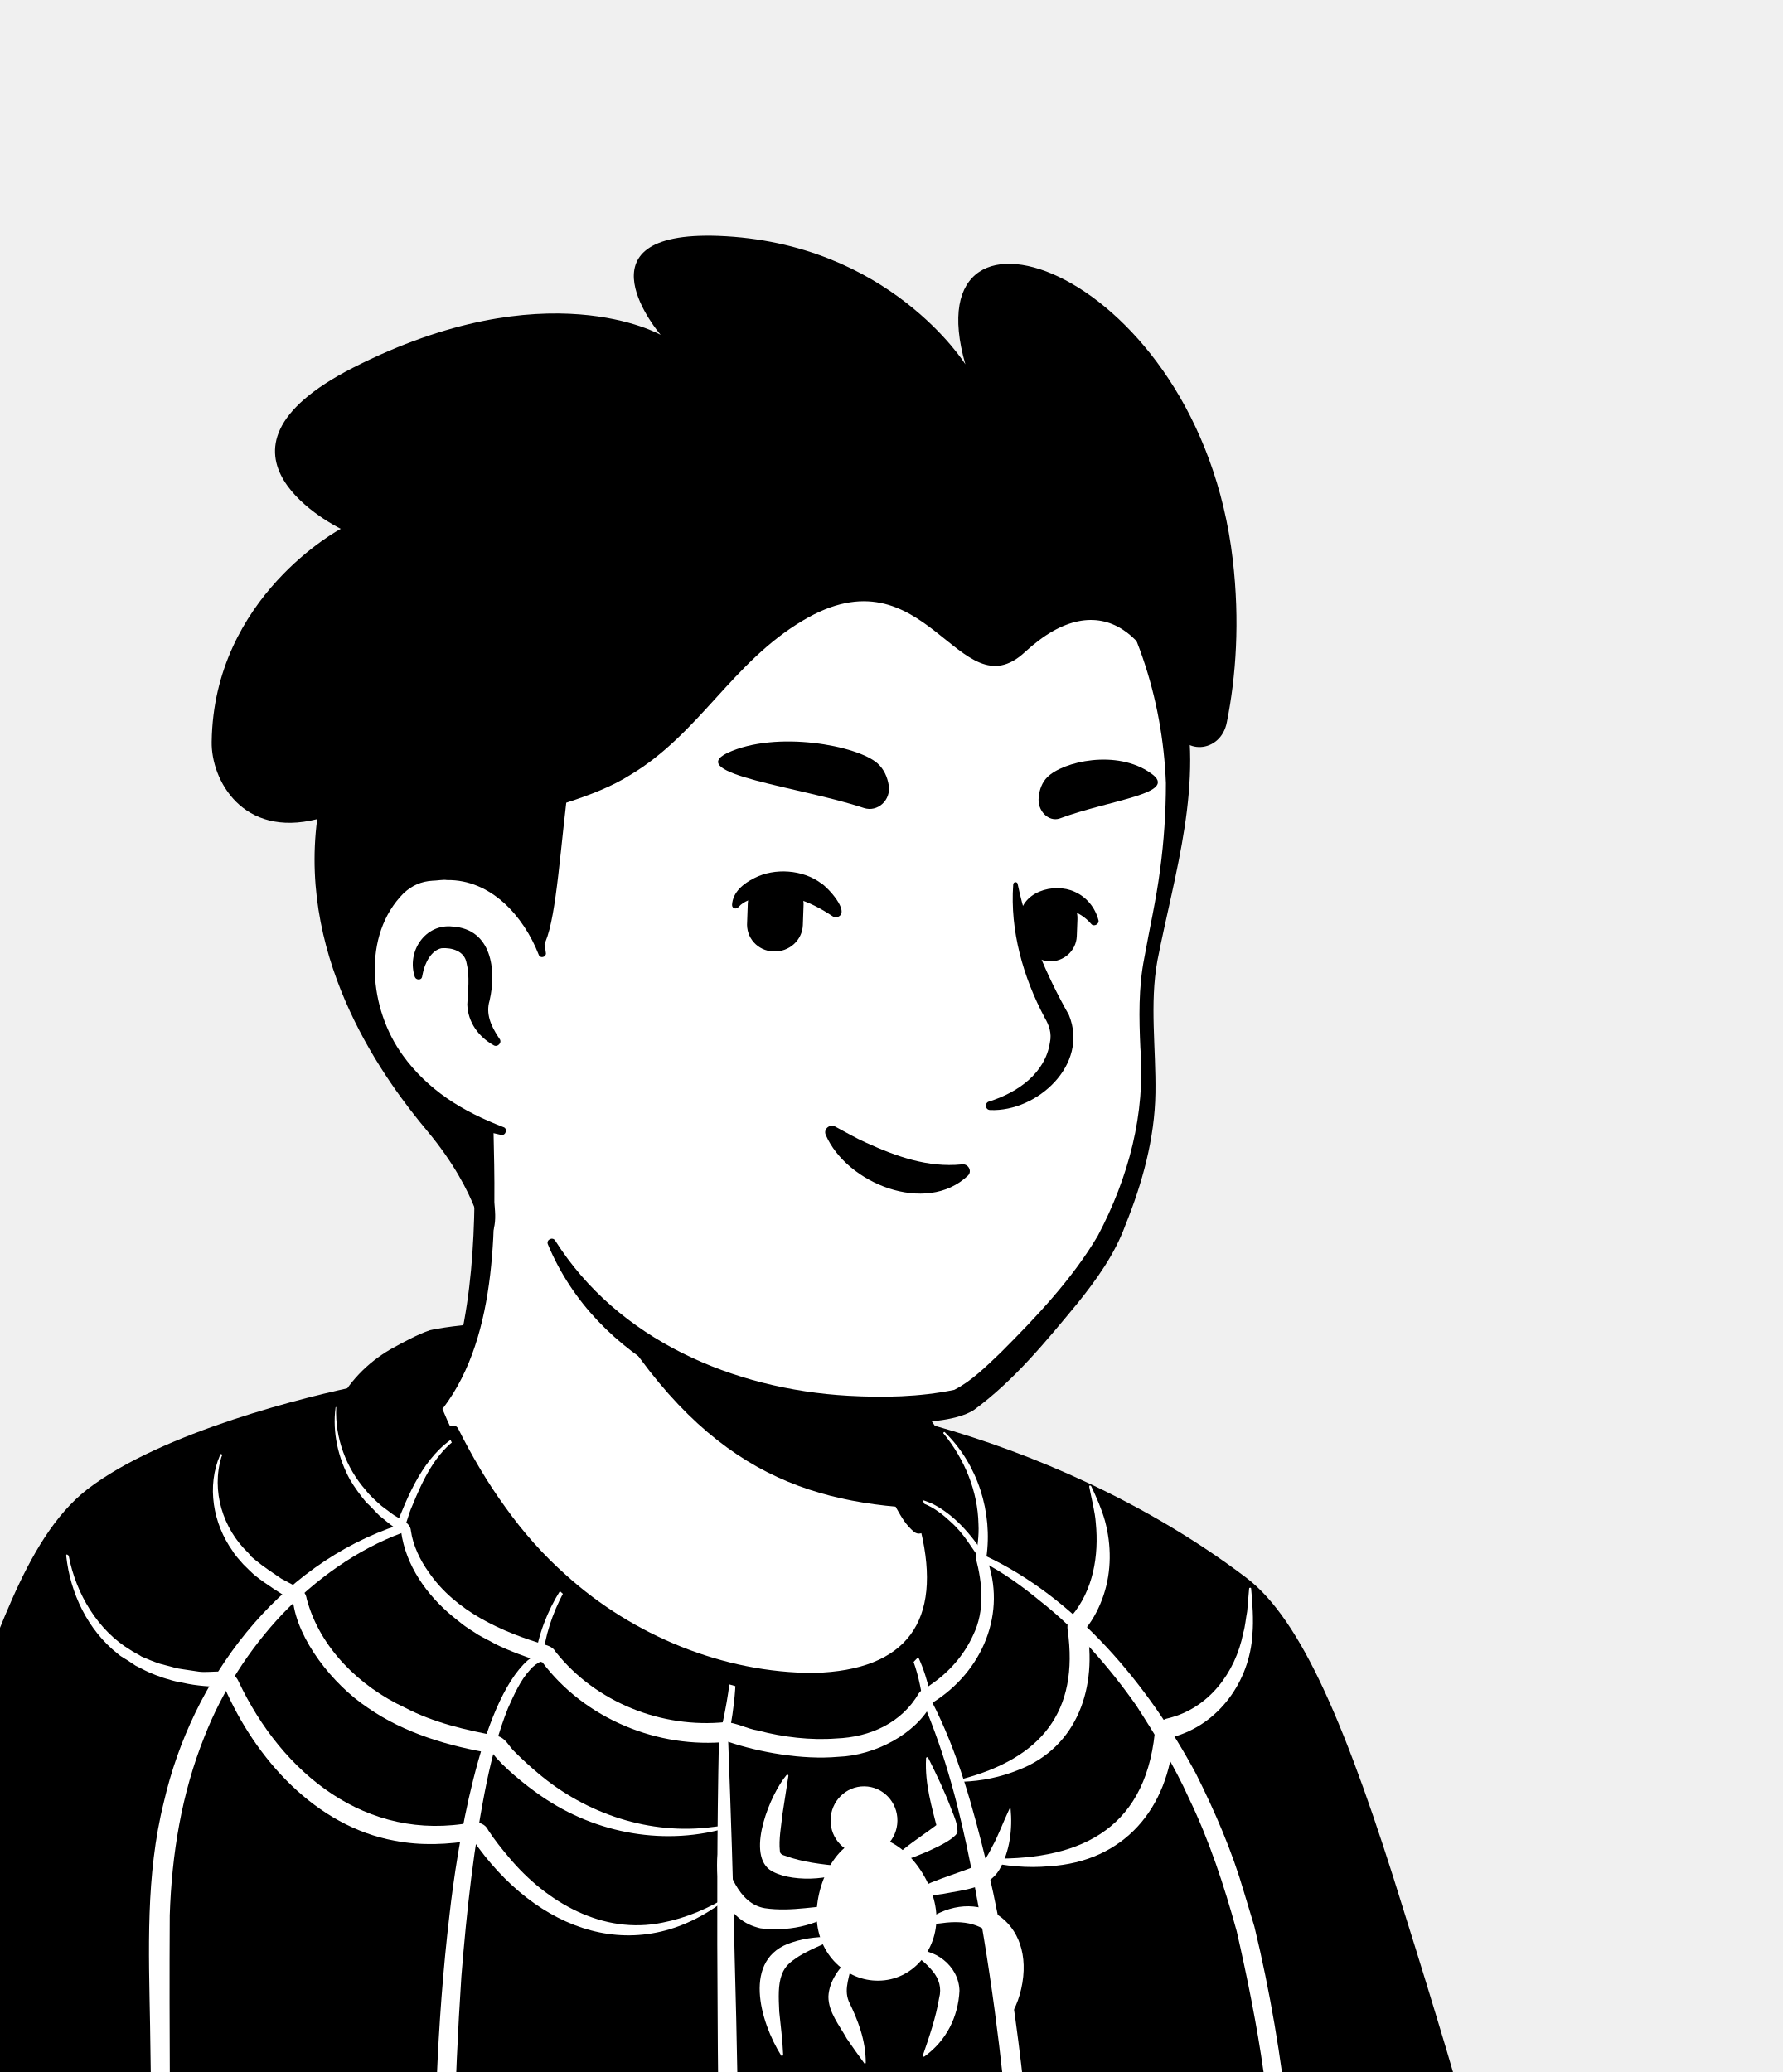
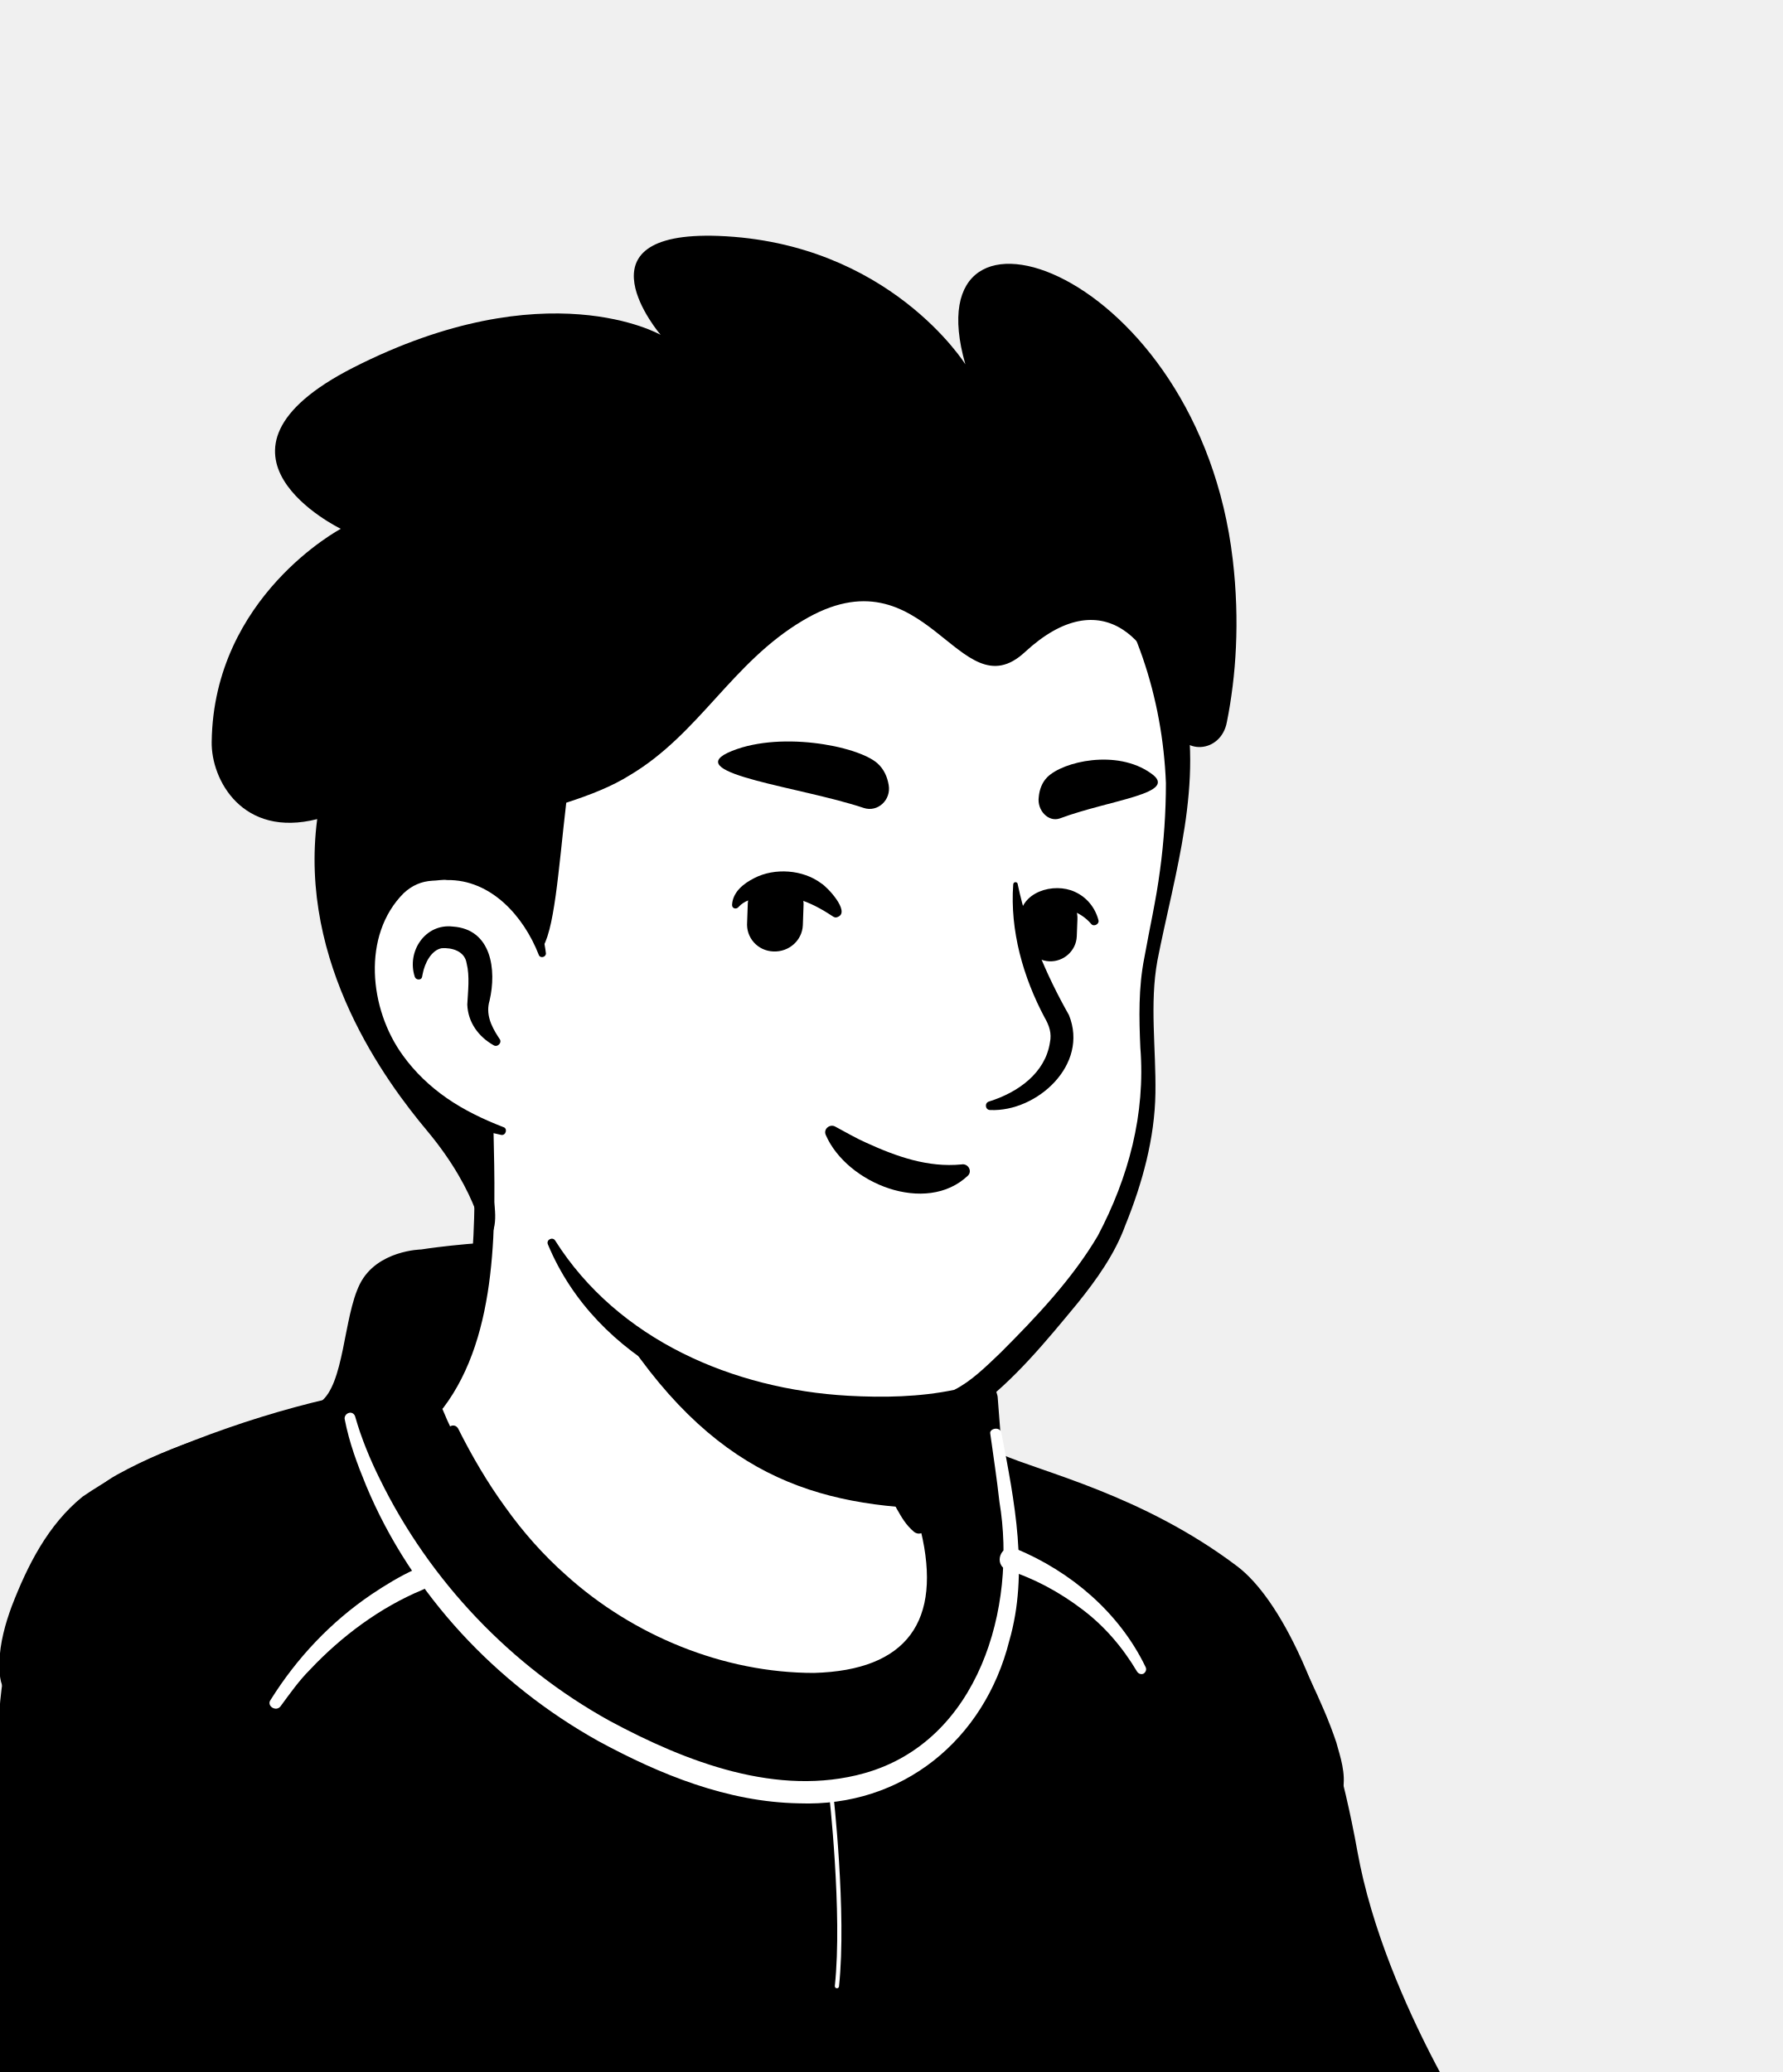
<svg xmlns="http://www.w3.org/2000/svg" width="240" height="279" viewBox="0 0 240 279" fill="none">
  <path d="M172.323 245.647C171.705 246.088 170.999 246.529 170.382 246.971C169.676 247.412 169.058 247.853 168.352 248.206C167.735 248.559 167.205 248.912 166.588 249.265C166.499 249.353 166.411 249.353 166.323 249.441C164.294 250.677 162.176 251.824 160.058 252.882C159.441 253.235 158.735 253.588 158.117 253.853C158.117 253.853 158.029 253.941 157.941 253.941C157.235 254.294 156.529 254.647 155.823 255C154.411 255.706 152.911 256.324 151.499 256.941C150.794 257.294 149.999 257.559 149.294 257.824C148.588 258.088 147.794 258.441 147.088 258.706C146.382 258.971 145.588 259.324 144.882 259.588C144.882 259.588 144.882 259.588 144.794 259.588C144.088 259.853 143.294 260.118 142.588 260.382C140.999 260.912 139.323 261.441 137.735 261.971C137.205 262.147 136.588 262.324 136.058 262.5C134.382 263.029 132.705 263.471 131.029 263.824C130.411 264 129.794 264.088 129.088 264.265C127.499 264.618 125.823 264.971 124.235 265.324C123.882 265.412 123.617 265.412 123.264 265.5C122.735 265.588 122.117 265.677 121.588 265.765C120.794 265.853 120.088 266.029 119.294 266.118C118.941 266.206 118.588 266.206 118.235 266.294C117.794 266.382 117.264 266.471 116.735 266.471C115.323 266.647 113.823 266.824 112.411 267C111.97 267.088 111.441 267.088 111 267.177H110.911C110.294 267.265 109.676 267.265 109.058 267.353C108.441 267.441 107.823 267.441 107.205 267.441C106.852 267.441 106.411 267.529 106.058 267.529C105.352 267.529 104.735 267.618 104.117 267.618C103.235 267.618 102.441 267.706 101.558 267.706C100.676 267.706 99.882 267.706 98.999 267.706C98.382 267.706 97.764 267.706 97.147 267.706C59.911 267.177 26.47 251.382 2.558 226.324C2.558 226.324 2.558 226.235 2.47 226.235C-0.177 223.853 2.117 211.147 12.794 203.118C26.205 192.971 58.323 186.618 58.323 186.618C58.323 186.618 70.764 184.588 116.911 194.206C143.911 199.853 164.47 208.059 175.941 230.294C178.323 234.882 180.705 241.941 172.323 245.647Z" fill="white" />
  <path d="M117.176 193.235C134.117 196.677 152.205 200.383 166.146 211.588C170.823 215.383 173.911 220.941 176.47 226.324C177.705 228.971 178.941 231.706 179.911 234.618C180.441 236.559 181.235 238.765 180.794 241.059C180.705 241.677 180.176 242.471 179.735 242.912C177.705 244.941 175.499 246.177 173.294 247.765C160.323 256.765 145.411 263.118 129.97 266.471C95.558 273.971 58.323 268.147 28.058 250.059C17.999 243.971 8.735 236.559 0.793 227.824C-0.089 226.765 -0.089 225 -0.089 223.853C-0.001 221.206 0.705 218.647 1.588 216.265C3.705 210.794 6.441 205.324 11.117 201.53C14.47 199.235 18.088 197.294 21.794 195.706C33.441 190.765 45.705 187.324 58.323 185.912C59.382 185.824 59.558 187.324 58.499 187.5C46.411 189.971 34.411 193.677 23.205 198.706C19.146 200.735 14.823 202.5 11.558 205.677C8.47 209.03 6.264 213.177 4.499 217.412C3.352 219.971 2.558 224.03 2.911 226.059C8.47 232.677 14.999 238.5 22.058 243.53C60.705 270.53 119.382 272.294 160.499 249.794C164.205 247.765 167.823 245.471 171.264 243.088C172.941 241.941 174.705 240.971 176.029 239.647C176.117 239.559 176.029 239.647 176.029 239.735C176.029 239.824 175.941 239.912 175.941 239.912C176.029 238.853 175.676 237.441 175.235 236.03C173.646 230.912 171.088 225.53 168.352 220.853C164.029 213.883 156.705 209.471 149.294 205.941C144.176 203.559 138.793 201.706 133.323 199.941C127.852 198.177 122.294 196.677 116.735 195.353C115.323 195 115.764 192.971 117.176 193.235Z" fill="black" />
-   <path d="M201.618 300.353H-21.529C-21.529 300.353 -18.882 261.882 -5.47 232.677C-0.706 222.353 3 207.353 11.735 200.559C21.794 192.794 41.647 187.941 48.706 186.53C53.912 185.471 54.618 186.441 58.235 185.471C58.235 185.912 58.324 186.265 58.324 186.706C58.324 186.706 67.853 215.03 92.647 225.088C112.853 233.294 124.853 227.824 126.706 218.735C127.853 212.912 124.235 203.382 122.382 200.294C121.324 199.412 120.618 198.088 120.265 196.765L119.559 193.853C121.235 193.5 122.824 193.059 124.412 192.53C124.941 192.353 125.382 192.177 125.912 192C138.706 195.618 154.235 202.147 167.824 212.471C175.235 218.118 181.412 232.677 189 257.294C197.912 285.618 201.618 300.353 201.618 300.353Z" fill="black" />
-   <path d="M133.941 214.147C133.677 211.677 133.235 209.471 132.794 207.529C130.941 198.882 125.383 191.294 125.383 191.294C125.383 191.294 111.441 181.677 89.912 179.118C68.382 176.559 57.883 179.118 57.883 179.118C56.294 179.647 54.353 180.706 52.588 181.677C49.412 183.529 46.853 186.177 45.265 189.441C45.265 189.529 45.177 189.529 45.177 189.618C42.883 196.235 54.706 220.677 85.147 234.353C116.559 248.471 136.059 231.971 133.941 214.147Z" fill="black" />
-   <path d="M22.236 351.794C21.089 325.942 20.56 298.677 20.207 272.736C20.03 262.677 19.589 252.53 22.06 242.647C25.854 226.147 37.324 210.706 53.736 205.324L53.118 205.942C54.971 201.265 57.001 196.059 61.501 193.324C61.677 193.236 61.766 193.5 61.677 193.589C58.589 195.706 56.913 199.324 55.501 202.765C54.971 203.912 54.707 205.324 54.177 206.383C48.001 208.677 42.53 212.647 38.03 217.324C33.53 222.089 29.913 227.736 27.53 233.824C24.442 241.5 23.118 249.706 22.854 257.912C22.677 288.883 23.56 321.618 22.236 351.794Z" fill="white" />
-   <path d="M61.501 351.794C59.736 335.647 58.677 319.059 58.501 302.823C58.324 287.912 58.766 272.559 60.53 257.735C61.501 249.088 64.589 229.323 71.03 223.588L71.736 223.059C72.177 222.882 72.266 222.706 72.883 222.618L72.001 223.5C72.442 220.147 73.677 216.971 75.442 214.147C76.06 213.265 76.677 212.382 77.383 211.5C77.471 211.412 77.736 211.5 77.56 211.676C76.942 212.559 76.324 213.441 75.883 214.412C74.383 217.235 73.324 220.323 73.06 223.5C73.06 223.588 72.971 223.588 72.971 223.676C72.442 223.853 71.824 224.294 71.383 224.823C70.06 226.235 69.177 228.265 68.383 230.029C67.148 233.118 66.266 236.471 65.56 239.823C63.795 248.382 62.824 257.382 62.118 266.118C61.148 280.765 60.795 296.294 60.795 310.941L60.883 319.147C60.883 330 61.413 340.941 61.677 351.794C61.766 351.882 61.501 351.971 61.501 351.794Z" fill="white" />
-   <path d="M97.765 351.794C97.853 324.882 96.706 297.882 96.618 270.971C96.53 258.794 96.53 246.265 96.795 234.088C97.589 230.912 98.206 227.559 98.471 224.206C98.559 223.147 98.559 222 98.471 220.853C98.471 220.677 98.736 220.677 98.736 220.853C99.442 225.265 98.912 229.765 98.03 234.177C98.383 243.794 98.736 253.765 98.912 263.559C99.53 285.618 99.706 307.677 99.177 329.735C99.089 333.971 98.824 340.235 98.559 344.471C98.383 346.941 98.118 349.324 97.942 351.794C97.942 351.882 97.853 351.882 97.765 351.882V351.794Z" fill="white" />
-   <path d="M139.06 351.794C138.266 331.412 137.736 310.059 135.972 289.765C134.913 276.882 133.236 264.177 130.766 251.559C129.266 243.971 127.324 236.294 124.236 229.147C123.707 225.088 122.383 220.677 119.207 217.853C119.119 217.765 119.119 217.677 119.207 217.677C119.295 217.588 119.295 217.588 119.383 217.677C120.266 218.294 121.06 219.088 121.766 219.971C123.707 222.529 124.942 226.059 125.383 228.971C129.001 235.941 131.03 243.529 132.883 251.118C134.03 256.059 135.089 261.441 135.883 266.382C137.03 273.441 138.089 282.441 138.619 289.588C139.06 293.912 139.324 300.706 139.589 305.118C139.942 315.529 140.03 325.853 139.854 336.265L139.413 351.794C139.413 351.882 139.324 351.882 139.236 351.882C139.148 351.882 139.06 351.794 139.06 351.794Z" fill="white" />
-   <path d="M172.235 351.706C174.44 327.53 173.558 303 170.117 279C169.235 272.735 167.911 266.206 166.499 260.03C164.823 253.941 162.793 247.765 160.058 242.118C158.117 237.794 155.558 233.647 152.999 229.677C149.47 224.647 144.97 219.441 140.117 215.647C137.646 213.618 134.999 211.677 132.176 210.265C130.764 208.412 129.882 206.559 127.852 204.794C126.264 203.294 124.323 202.059 122.117 201.971C122.029 201.971 121.94 201.882 121.94 201.794C121.94 201.706 122.029 201.706 122.029 201.706C123.176 201.618 124.323 201.971 125.382 202.412C128.47 203.912 130.764 206.647 132.617 209.471C144.882 215.206 154.587 226.853 161.029 238.853C163.587 243.971 165.882 249.265 167.47 254.735L168.882 259.412C173.117 276.882 174.793 294.882 175.058 312.794C175.146 325.853 174.44 338.912 172.411 351.794C172.411 351.882 172.323 351.882 172.235 351.882C172.235 351.882 172.235 351.794 172.235 351.706Z" fill="white" />
-   <path d="M132.53 250.235C144.883 250.676 154.059 246.706 155.471 233.382C155.559 232.323 156.354 231.529 157.324 231.353C162.706 230.029 166.324 225.265 167.383 219.882C167.648 219 167.736 217.853 167.912 216.97C168.001 216 168.089 214.941 168.177 213.882C168.177 213.794 168.265 213.794 168.354 213.794C168.442 213.794 168.442 213.882 168.442 213.882C168.618 215.735 168.795 218.206 168.618 220.059C168.265 226.323 164.118 232.235 157.854 233.912L158.03 233.735C157.324 243.529 151.324 250.676 141.265 251.294C138.354 251.559 135.354 251.294 132.442 250.588C132.354 250.588 132.354 250.5 132.354 250.412C132.354 250.235 132.442 250.235 132.53 250.235Z" fill="white" />
-   <path d="M9.265 209.559C10.236 214.588 13.147 219.529 17.559 222.176C17.912 222.441 18.706 222.794 19.059 223.059C19.853 223.412 20.736 223.765 21.53 224.029L23.206 224.47C23.647 224.647 24.442 224.735 24.971 224.823L26.736 225.088C28.5 225.353 31.236 224.382 32.118 226.412C37.941 238.765 49.324 248.117 63.618 245.382C64.5 245.294 65.383 245.647 65.736 246.441C66.53 247.676 67.589 249 68.559 250.147C73.589 256.147 81.177 260.559 89.206 258.882C92.383 258.265 95.471 256.941 98.294 255.176C98.383 255.088 98.471 255.176 98.471 255.176C86.03 265.5 72.089 260.029 63.618 247.676L63.883 247.765C60.353 248.382 56.736 248.559 53.118 247.853C42.53 245.912 34.412 236.912 30.177 227.117L30.353 227.206C28.5 227.117 26.471 227.029 24.618 226.588C24.089 226.5 23.206 226.323 22.765 226.147C21.706 225.882 20.118 225.265 19.147 224.735L18.265 224.294L17.471 223.765C17.118 223.5 16.236 223.059 15.883 222.706C11.824 219.529 9.442 214.5 8.912 209.47C8.912 209.382 9 209.294 9 209.294C9.265 209.47 9.265 209.47 9.265 209.559Z" fill="white" />
-   <path d="M129.53 239.559C140.118 236.736 145.324 230.559 143.736 219.442C143.648 218.736 143.824 218.03 144.266 217.589C147.177 214.147 147.971 209.471 147.53 205.059C147.442 203.647 146.913 201.618 146.648 200.206C146.648 200.118 146.648 200.03 146.736 200.03C146.824 200.03 146.824 200.03 146.913 200.118C147.618 201.618 148.324 203.206 148.766 204.794C149.648 208.059 149.648 211.589 148.589 214.765C148.06 216.353 147.266 217.942 146.207 219.265L146.295 219.089C147.795 227.03 145.148 235.236 137.118 238.324C134.736 239.294 132.177 239.824 129.618 239.912C129.354 239.824 129.354 239.559 129.53 239.559Z" fill="white" />
-   <path d="M29.823 196.147C28.412 200.736 30 205.853 33.441 209.118L33.882 209.647L34.412 210.089C35.471 210.971 36.706 211.765 37.853 212.559L40.324 213.883C40.853 214.147 41.206 214.677 41.294 215.294C43.059 221.912 48.441 227.118 54.529 229.941C58.412 231.971 62.647 232.941 66.882 233.736C68.118 234 68.471 235.147 69.353 235.941C70.323 236.912 71.382 237.883 72.441 238.765C78.882 244.236 87.529 247.147 96 246L98.206 245.736C98.294 245.736 98.382 245.736 98.382 245.824C98.382 245.912 98.382 245.912 98.294 246C89.735 248.647 80.294 246.971 72.882 241.853C70.677 240.353 67.588 237.794 66.353 236.118C60.441 235.147 54.441 233.383 49.5 229.941C44.735 226.765 40.059 220.765 39.441 215.559C37.941 214.677 35.735 213.265 34.412 212.206C34.147 212.03 33 210.883 32.735 210.618C32.294 210.089 31.677 209.471 31.323 208.853C28.677 205.147 27.794 200.118 29.647 195.883C29.647 195.794 29.735 195.794 29.823 195.794C29.912 195.971 29.912 196.059 29.823 196.147Z" fill="white" />
-   <path d="M45.265 189.53C45.088 193.588 46.588 197.647 49.235 200.647C49.765 201.353 50.647 202.147 51.353 202.765C51.618 202.941 52.5 203.647 52.765 203.824C53.647 204.53 55.235 204.883 55.324 206.118C55.588 208.059 56.559 210.088 57.706 211.677C61.324 216.971 67.588 219.794 73.677 221.559C74.206 221.736 74.559 222 74.823 222.441C80.206 229.236 89.118 232.765 97.677 231.883C99.177 231.971 100.5 232.765 102.088 233.03C105.441 233.912 109.147 234.353 112.588 234.088C117.176 233.912 121.412 231.971 123.706 228C124.147 227.383 124.765 227.294 125.294 226.853C127.765 225.177 129.794 222.883 131.029 220.147C132.618 216.883 132.265 213.177 131.382 209.824C131.559 208.412 131.824 206.824 131.735 205.236C131.647 200.824 129.882 196.5 127.059 193.059C126.882 192.971 127.147 192.706 127.235 192.883C131.647 197.206 133.676 203.647 132.794 209.736C135.618 217.059 132.353 225.088 125.471 229.324C123.353 233.471 117.794 236.383 112.853 236.559C108 237 102.176 235.941 98.029 234.53C88.588 235.5 78.706 231.441 72.971 223.765L73.059 223.853C71.118 223.236 68.471 222.265 66.706 221.383C66.265 221.118 64.853 220.412 64.412 220.147C63.882 219.794 62.735 219.088 62.294 218.736L60.971 217.677C57.441 214.765 54.618 210.794 54 206.206L54.088 206.383C53.382 205.853 52.676 205.412 52.059 204.883L51.088 204.088L50.647 203.647C50.206 203.206 49.765 202.677 49.324 202.324C48.529 201.353 47.735 200.294 47.118 199.236C45.529 196.324 44.735 192.883 45.176 189.53C45.176 189.441 45.265 189.441 45.353 189.441C45.176 189.441 45.265 189.441 45.265 189.53Z" fill="white" />
-   <path d="M120.823 245.175C120.852 242.641 118.862 240.563 116.377 240.534C113.892 240.506 111.853 242.536 111.824 245.07C111.794 247.604 113.785 249.681 116.27 249.71C118.755 249.739 120.793 247.708 120.823 245.175Z" fill="white" />
-   <path d="M126 257.117C126.618 261.794 123.53 266.118 119.118 266.647C114.706 267.176 110.647 263.912 110.03 259.147C109.412 254.47 112.236 248.029 116.647 247.412C121.059 246.882 125.383 252.353 126 257.117Z" fill="white" />
-   <path d="M114.53 251.471C112.235 253.324 106.059 253.5 103.588 251.736C100.5 249.353 103.765 241.5 105.882 239.03C105.971 238.941 106.147 238.941 106.147 239.118L105.353 244.236C105.177 245.912 104.824 247.677 105 249.265C105 249.618 105.353 249.794 105.706 249.883C108.088 250.765 110.647 251.03 113.206 251.294C113.559 251.294 114.177 251.383 114.441 251.206C114.441 251.294 114.53 251.383 114.53 251.471Z" fill="white" />
-   <path d="M113.825 256.677C110.472 259.059 106.766 260.118 102.619 259.677C102.355 259.677 101.825 259.5 101.561 259.412C97.325 258 95.913 252.794 96.796 248.824C96.796 248.647 96.972 248.559 97.061 248.735C98.031 251.824 99.355 256.324 102.972 256.941C104.737 257.206 106.59 257.118 108.355 256.941C110.119 256.765 111.972 256.588 113.737 256.235C113.913 256.324 114.002 256.5 113.825 256.677C113.913 256.588 113.825 256.677 113.825 256.677Z" fill="white" />
-   <path d="M112.589 261C110.648 261.882 108.884 262.588 107.472 263.471C106.413 264.176 105.707 264.706 105.266 265.853C104.737 267.265 104.825 268.941 104.913 270.882C105.089 272.647 105.354 274.588 105.442 276.706C105.442 276.794 105.266 276.882 105.178 276.794C102.354 272.294 99.795 263.647 106.678 261.529C108.531 260.912 110.56 260.735 112.501 260.824C112.766 260.735 112.766 261 112.589 261Z" fill="white" />
-   <path d="M114.796 263.824C114.443 266.118 113.561 267.706 114.267 269.471C115.502 272.03 116.561 274.677 116.561 277.765C116.561 277.853 116.384 277.941 116.384 277.853C115.59 276.794 114.796 275.647 114.002 274.5C113.031 272.736 111.531 270.971 111.531 268.853C111.619 266.736 113.031 264.883 114.531 263.559C114.796 263.471 114.884 263.647 114.796 263.824Z" fill="white" />
-   <path d="M119.824 250.588C120.265 250.147 121.235 249.353 121.765 248.912C123.177 247.765 125.118 246.529 126.53 245.382C126.618 245.294 126.706 245.206 126.618 245.382C126.53 245.47 126.441 245.647 126.353 245.823C126.265 246.088 126.177 246.265 126.265 246.529C125.471 243.353 124.5 240.265 124.677 236.823V236.735C124.677 236.647 124.853 236.559 124.941 236.647C126.088 238.941 127.235 241.323 128.118 243.706C128.471 244.588 128.912 245.559 128.912 246.617C128.824 247.059 128.471 247.235 128.206 247.5C127.147 248.294 125.912 248.823 124.765 249.353C124.147 249.617 119.559 251.559 119.735 250.676C119.735 250.588 119.824 250.588 119.824 250.588Z" fill="white" />
-   <path d="M121.676 255.353C124.853 253.323 128.559 252.441 131.735 251.118C132.618 250.588 133.059 249.706 133.588 248.647C134.382 247.235 135 245.47 135.882 243.618C135.882 243.529 135.971 243.529 136.059 243.529C136.324 246.265 135.971 249.265 134.559 251.735C133.059 254.294 129.706 254.47 127.059 255C125.206 255.265 123.441 255.529 121.588 255.618C121.5 255.618 121.5 255.441 121.676 255.353Z" fill="white" />
-   <path d="M123.882 259.235C130.765 253.5 139.147 258 137.647 267C137.294 269.118 136.5 271.147 135 272.824C134.912 272.912 134.735 272.824 134.735 272.735C135 271.765 135.176 270.882 135.265 269.912C136.147 263.382 134.47 257.824 126.706 258.971C125.735 259.059 124.765 259.235 123.882 259.5C123.794 259.588 123.706 259.324 123.882 259.235Z" fill="white" />
-   <path d="M122.648 262.588C125.737 262.235 129.089 264.618 129.178 268.059C129.001 271.588 127.413 274.765 124.501 276.882C124.413 276.971 124.237 276.971 124.237 276.794C125.119 274.235 126.001 271.677 126.442 269.029C126.795 267.706 126.442 266.471 125.56 265.412C124.766 264.441 123.707 263.559 122.56 262.853C122.384 262.677 122.472 262.5 122.648 262.588Z" fill="white" />
+   <path d="M125.824 178.589C125.824 178.589 117.441 176.471 99 170.559C80.559 164.647 56.736 168.53 56.736 168.53C56.736 168.53 50.912 168.618 48.706 173.03C46.5 177.441 46.677 186.53 43.324 189C42.53 189.53 40.324 190.147 37.059 191.03C31.765 192.53 23.735 194.471 15.794 198.883C9.883 202.236 1.5 212.471 0.177 230.736C-0.088 234.353 0 271.765 -1.676 275.383C-15.617 303.706 -15 291 -15 291H200.647C200.647 291 186.177 270 182.471 249.353C178.588 227.824 171.883 215.294 166.412 211.147C153.706 201.53 139.941 198.441 134.647 196.059L134.03 188.118C134.118 188.03 130.677 177.265 125.824 178.589Z" fill="black" stroke="black" stroke-width="0.577" stroke-miterlimit="10" stroke-linecap="round" stroke-linejoin="round" />
+   <path d="M134.824 192.971C136.589 202.148 138.53 211.765 135.883 220.942C132.53 234.265 121.501 243.353 107.559 242.824C97.942 242.648 88.854 238.942 80.559 234.442C66.795 226.765 55.412 214.677 49.324 200.118C48.089 197.118 47.03 194.295 46.412 191.118C46.324 190.765 46.589 190.324 47.03 190.236C47.383 190.148 47.736 190.412 47.824 190.765C48.618 193.589 49.854 196.589 51.177 199.236C57.883 212.912 68.824 224.383 82.059 231.706C92.383 237.265 104.736 242.03 116.383 238.765C131.736 234.442 136.942 216.53 134.559 202.236C134.207 199.148 133.765 196.148 133.324 193.059C133.148 192.353 134.648 192.001 134.824 192.971Z" fill="white" />
+   <path d="M111.883 241.324C111.883 241.324 113.736 257.559 112.677 267.441" stroke="white" stroke-width="0.565" stroke-miterlimit="10" stroke-linecap="round" stroke-linejoin="round" />
+   <path d="M56.912 214.059C51.177 216.442 45.971 220.324 41.736 224.824C40.236 226.324 39 228.089 37.765 229.765C37.147 230.559 35.824 229.677 36.441 228.883C39.971 223.236 44.559 218.383 50.03 214.677C51.883 213.442 53.736 212.295 55.853 211.324C56.647 210.971 57.53 211.324 57.883 212.03C58.236 212.736 57.794 213.706 56.912 214.059Z" fill="white" />
+   <path d="M136.677 208.5C144.177 211.588 150.706 217.147 154.235 224.471C154.412 224.824 154.235 225.177 153.971 225.353C153.618 225.529 153.265 225.353 153.088 225.088C151.147 221.824 148.677 218.912 145.588 216.618C142.677 214.412 139.147 212.471 135.618 211.412C133.677 210.706 134.735 207.794 136.677 208.5Z" fill="white" />
  <path d="M125.471 216.706C123.619 225.794 111.619 231.265 91.413 223.059C70.413 214.588 61.324 194.382 59.03 188.382C71.472 165.088 62.824 148.941 62.824 148.941C91.501 146.471 116.56 180 116.56 180L120.442 196.588C120.795 198 121.501 199.235 122.56 200.118C124.413 203.382 126.619 210.882 125.471 216.706Z" fill="white" />
  <path d="M58.59 188.647C60.266 186.088 61.325 183.088 62.031 180.177C63.354 174.088 63.795 167.912 63.884 161.735V159.441C63.619 157.147 62.825 154.765 61.943 152.647C60.795 149.824 64.942 148.059 66.266 150.882C66.442 151.235 66.442 151.853 66.442 152.206C66.707 164.206 67.237 179.647 59.648 189.618C59.119 190.147 58.06 189.353 58.59 188.647Z" fill="black" />
  <path d="M117.531 179.823C118.854 180.617 119.295 181.676 119.472 182.735C120.001 184.853 119.825 187.147 120.354 189.353C120.795 191.47 122.119 193.5 122.472 195.706C122.913 198 124.236 202.853 124.766 205.235C124.942 205.764 124.589 206.382 123.972 206.47C123.619 206.559 123.354 206.47 123.089 206.294C121.942 205.323 121.413 204.353 120.707 203.117C119.56 201 118.766 199.059 118.06 196.676C117.442 194.559 117.707 192.264 117.178 190.059C116.736 187.941 115.501 185.911 115.06 183.706C114.795 182.647 114.707 181.5 115.501 180.176C116.031 179.647 116.913 179.47 117.531 179.823Z" fill="black" />
  <path d="M123.883 203.118C107.03 202.235 93.265 196.941 79.853 173.029C91.148 183 104.471 186.794 118.501 188.559L120.354 196.676C120.706 198.088 122.824 202.235 123.883 203.118Z" fill="black" />
  <path d="M123.178 199.853C126.178 205.5 127.943 212.559 126.09 218.824C124.678 223.236 120.619 226.5 116.208 227.736C105.972 230.471 94.149 226.147 85.061 221.294C73.855 215.03 65.561 204.53 60.267 193.059C59.914 192.177 61.149 191.471 61.678 192.353C63.531 196.059 65.649 199.677 68.031 202.941C70.414 206.294 73.149 209.383 76.237 212.118C85.237 220.236 97.414 225.265 109.59 225.265C122.119 224.912 126.884 218.294 123.972 206.118C123.531 204.177 122.825 202.147 121.855 200.471C121.325 199.765 122.649 198.971 123.178 199.853Z" fill="black" />
  <path d="M157.324 93.882C158.912 101.294 159.706 107.294 155.382 127.059C151.147 146.735 161.471 150.794 137.03 182.294C127.059 195.176 102.883 191.559 83.294 178.235C76.677 173.735 73.853 162.176 68.912 153.97C65.03 147.529 63.265 154.235 58.147 148.676C51.177 141.088 42.794 125.823 46.941 98.823C53.647 55.059 88.324 49.941 114 54.794C139.853 59.735 153.088 74.382 157.324 93.882Z" fill="white" />
  <path d="M62.559 156.529C60.53 153.088 57.883 150.088 55.412 146.912C53.03 143.647 51.089 140.029 49.501 136.324C39.001 110.559 43.059 74.294 68.824 59.118C79.501 52.941 92.383 51.441 104.383 52.412C130.059 54.265 153.618 66.088 159.177 93.265C162.177 105.265 158.118 117.618 155.824 129.353C154.765 135.176 155.648 141.176 155.559 147.176C155.471 153.265 153.795 159.353 151.501 165C150.089 168.882 147.618 172.324 145.059 175.5C140.824 180.618 136.589 185.824 131.206 189.794C129.971 190.676 127.765 191.118 126.265 191.294C122.118 191.912 118.059 192.088 113.912 191.824C97.677 191.118 80.295 183.265 73.765 167.559C73.501 166.941 74.383 166.5 74.736 167.029C83.206 180.441 98.736 187.059 114.177 187.941C118.942 188.206 123.795 188.118 128.471 187.147C130.765 186 132.795 183.971 134.736 182.118C139.501 177.353 144.353 172.235 147.795 166.412C151.942 158.559 154.236 150 153.53 141.088C153.353 137.118 153.265 132.971 154.059 129C154.765 125.029 155.648 121.235 156.177 117.176C156.706 113.294 156.971 109.324 156.971 105.441C156.53 94.059 152.824 82.323 145.589 73.5C129.618 53.647 91.853 48.441 70.589 62.029C57.177 70.323 50.912 85.853 48.883 100.941C45.795 119.029 46.677 136.853 61.059 150L65.295 154.412C66.971 156.353 63.971 158.647 62.559 156.529Z" fill="black" />
  <path d="M72.971 128.47C72.971 128.47 70.236 115.235 57.353 116.823C46.236 118.235 42.353 144.882 67.588 152.294" fill="white" />
  <path d="M66.441 140.735C64.412 139.588 63 137.647 62.912 135.265C63 133.5 63.265 131.471 62.823 129.706C62.559 128.029 60.794 127.588 59.47 127.676C58.059 127.941 57.176 129.706 56.912 131.118C56.912 131.206 56.823 131.471 56.823 131.559C56.735 132 56.029 132 55.853 131.559C54.706 128.118 57.265 124.323 60.97 124.765C66.176 125.118 66.882 130.588 65.912 134.735C65.382 136.5 66.088 138.088 67.059 139.588L67.235 139.853C67.676 140.382 66.97 141.088 66.441 140.735Z" fill="black" />
  <path d="M137.03 119.118C138.353 125.382 140.824 131.206 143.912 136.676C146.647 143.382 139.589 149.735 133.324 149.47C132.618 149.47 132.53 148.5 133.147 148.323C137.118 147.088 140.736 144.441 141.353 140.382C141.618 139.147 141.265 138.088 140.647 137.029C137.736 131.559 135.971 125.294 136.412 119.118C136.412 118.676 137.03 118.676 137.03 119.118Z" fill="black" />
  <path d="M72.53 128.559C70.5 123.353 66.088 118.412 60.177 118.5C59.647 118.412 58.765 118.588 58.235 118.588C56.735 118.676 55.5 119.206 54.353 120.265C48.706 125.912 49.677 135.882 54.265 142.147C55.853 144.353 57.883 146.294 60.177 147.882C62.471 149.471 65.03 150.706 67.765 151.765C68.382 151.941 68.118 152.912 67.5 152.823C61.588 151.588 55.941 148.676 52.059 143.823C46.059 136.588 44.824 124.5 51.971 117.441C53.559 116.029 55.765 114.971 57.971 114.971C58.677 114.971 59.735 114.794 60.441 114.971C64.147 115.147 67.677 117 69.971 119.912C72 122.382 73.147 125.382 73.5 128.382C73.5 128.912 72.706 129.088 72.53 128.559Z" fill="black" />
  <path d="M130.323 158.294C124.676 163.677 114 159.353 111.176 152.824C110.823 152.03 111.705 151.324 112.411 151.677C113.911 152.471 115.235 153.265 116.647 153.883C120.705 155.736 124.941 157.236 129.441 156.794C130.323 156.618 130.941 157.677 130.323 158.294Z" fill="black" />
  <path d="M104.118 128.118C102 128.03 100.412 126.265 100.589 124.147L100.677 121.677C100.765 119.559 102.53 117.971 104.647 118.147C106.765 118.235 108.353 120 108.177 122.118L108.089 124.588C108 126.618 106.236 128.206 104.118 128.118Z" fill="black" />
  <path d="M141.265 129.441C139.324 129.353 137.824 127.676 137.912 125.735L138 123.441C138.088 121.5 139.765 120 141.706 120.088C143.647 120.176 145.147 121.853 145.059 123.794L144.971 126.088C144.882 128.029 143.206 129.529 141.265 129.441Z" fill="black" />
  <path d="M112.06 123.353C109.148 121.412 105.971 120.088 102.442 120.794C101.295 120.971 100.148 121.323 99.442 122.118C99.177 122.471 98.56 122.382 98.56 121.853C98.648 120.088 100.148 118.941 101.56 118.235C104.295 116.823 108.089 117.088 110.56 118.941C111.442 119.471 114.442 122.735 112.854 123.441C112.501 123.618 112.324 123.529 112.06 123.353Z" fill="black" />
  <path d="M137.295 123.794C137.295 120.088 141.883 118.765 144.707 120.088C146.295 120.794 147.442 122.206 147.883 123.883C148.06 124.412 147.266 124.853 146.913 124.412C145.413 122.647 142.854 121.765 140.824 122.824C140.207 123.177 140.118 123.441 139.942 123.794C139.942 125.559 137.383 125.471 137.295 123.794Z" fill="black" />
  <path d="M116.294 108.794C118.147 109.412 120 107.735 119.647 105.706C119.471 104.647 119.029 103.588 118.147 102.794C115.5 100.412 104.559 98.294 97.941 101.382C92.118 104.206 107.824 105.97 116.294 108.794Z" fill="black" />
  <path d="M142.677 110.206C141.177 110.735 139.589 109.147 139.853 107.294C139.942 106.324 140.295 105.353 141 104.647C143.118 102.53 150.353 100.853 154.942 104.118C158.912 106.853 149.559 107.647 142.677 110.206Z" fill="black" />
  <path d="M165.971 75.353C161.383 36.176 122.471 22.941 129.971 49.059C129.971 49.059 119.736 32.647 96.706 31.765C76.942 31.059 88.942 45.088 88.942 45.088C88.942 45.088 73.589 36.264 47.559 49.5C24.883 61.059 45.883 71.206 45.883 71.206C45.883 71.206 28.765 80.294 28.5 99.882C28.412 105 32.647 112.853 42.706 110.294C40.147 129.794 52.059 145.765 57.53 152.294C64.589 160.765 65.206 167.206 65.206 167.206C68.824 165.176 64.589 156.088 64.677 151.323C42.618 142.853 46.589 118.235 57.353 116.823C68.647 115.412 72.177 125.47 72.794 127.941C74.647 125.735 75.177 117.176 76.236 108.088C79.5 107.029 82.412 105.882 84.794 104.382C94.147 98.823 98.559 89.206 108.089 83.559C124.765 73.588 129.089 96.088 138 87.794C148.324 78.264 155.824 85.853 158.118 97.588C159 101.823 164.383 101.47 165.177 97.235C166.412 91.059 166.942 83.647 165.971 75.353Z" fill="black" />
</svg>
